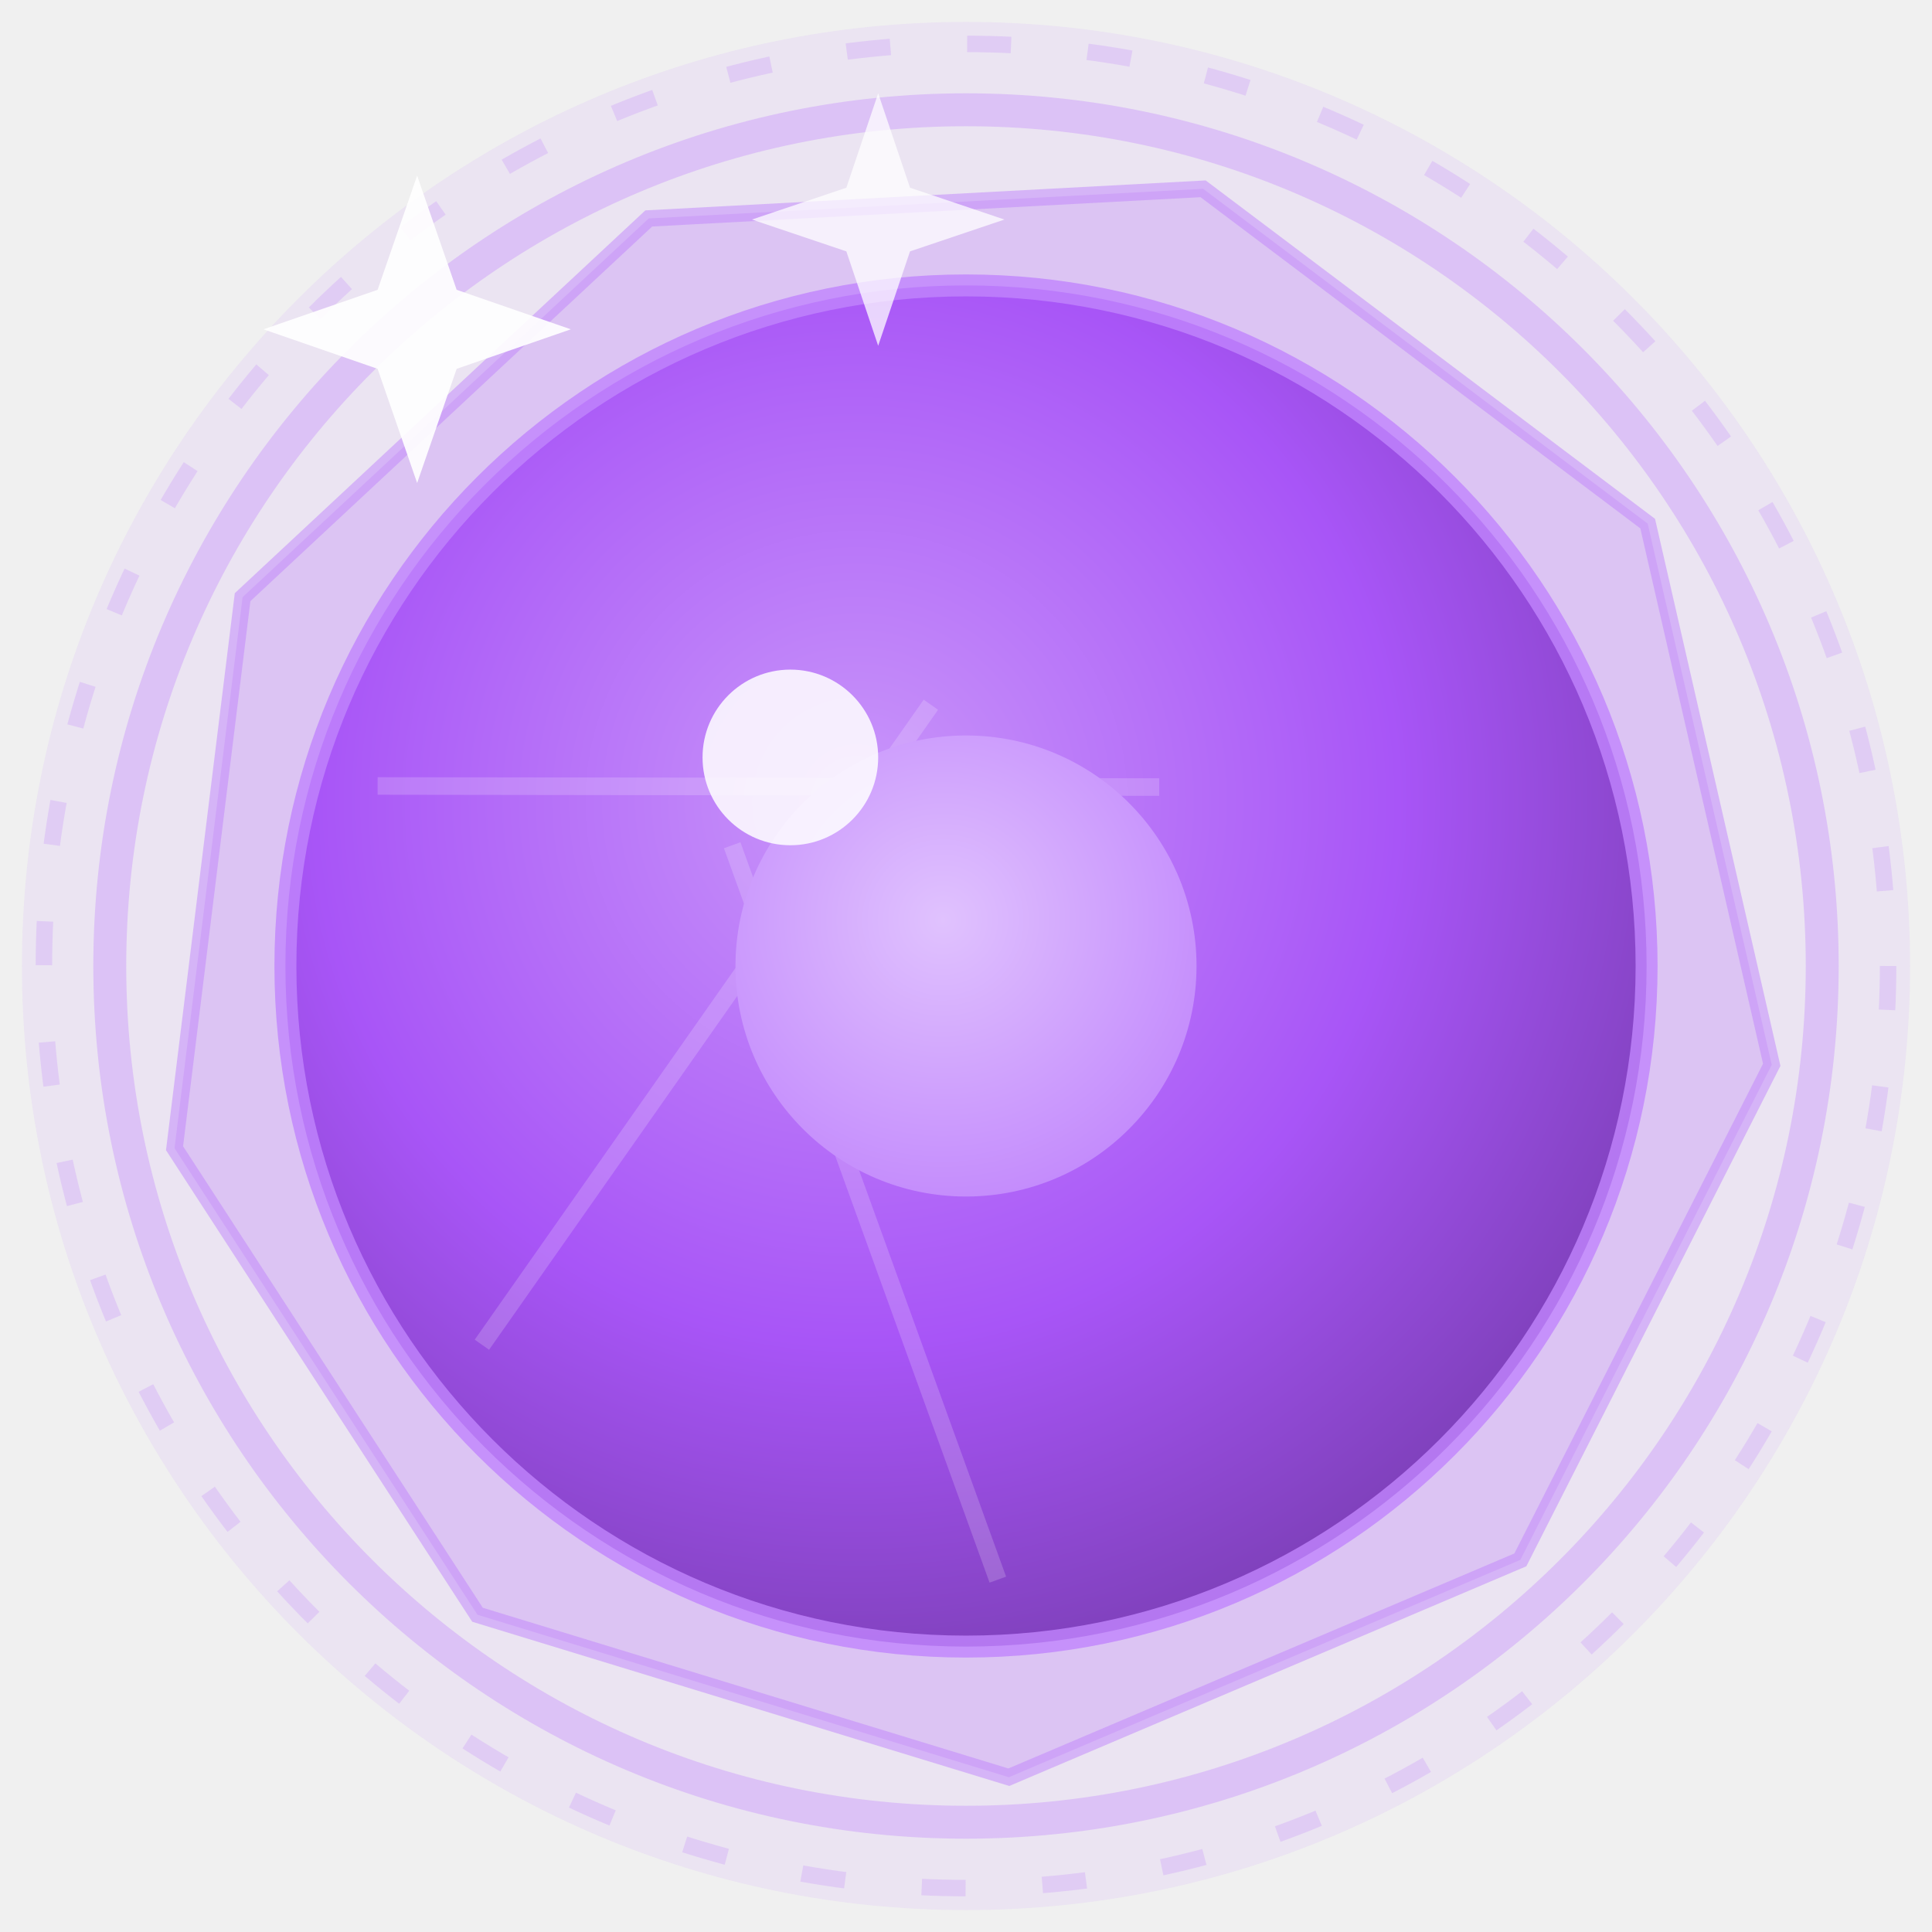
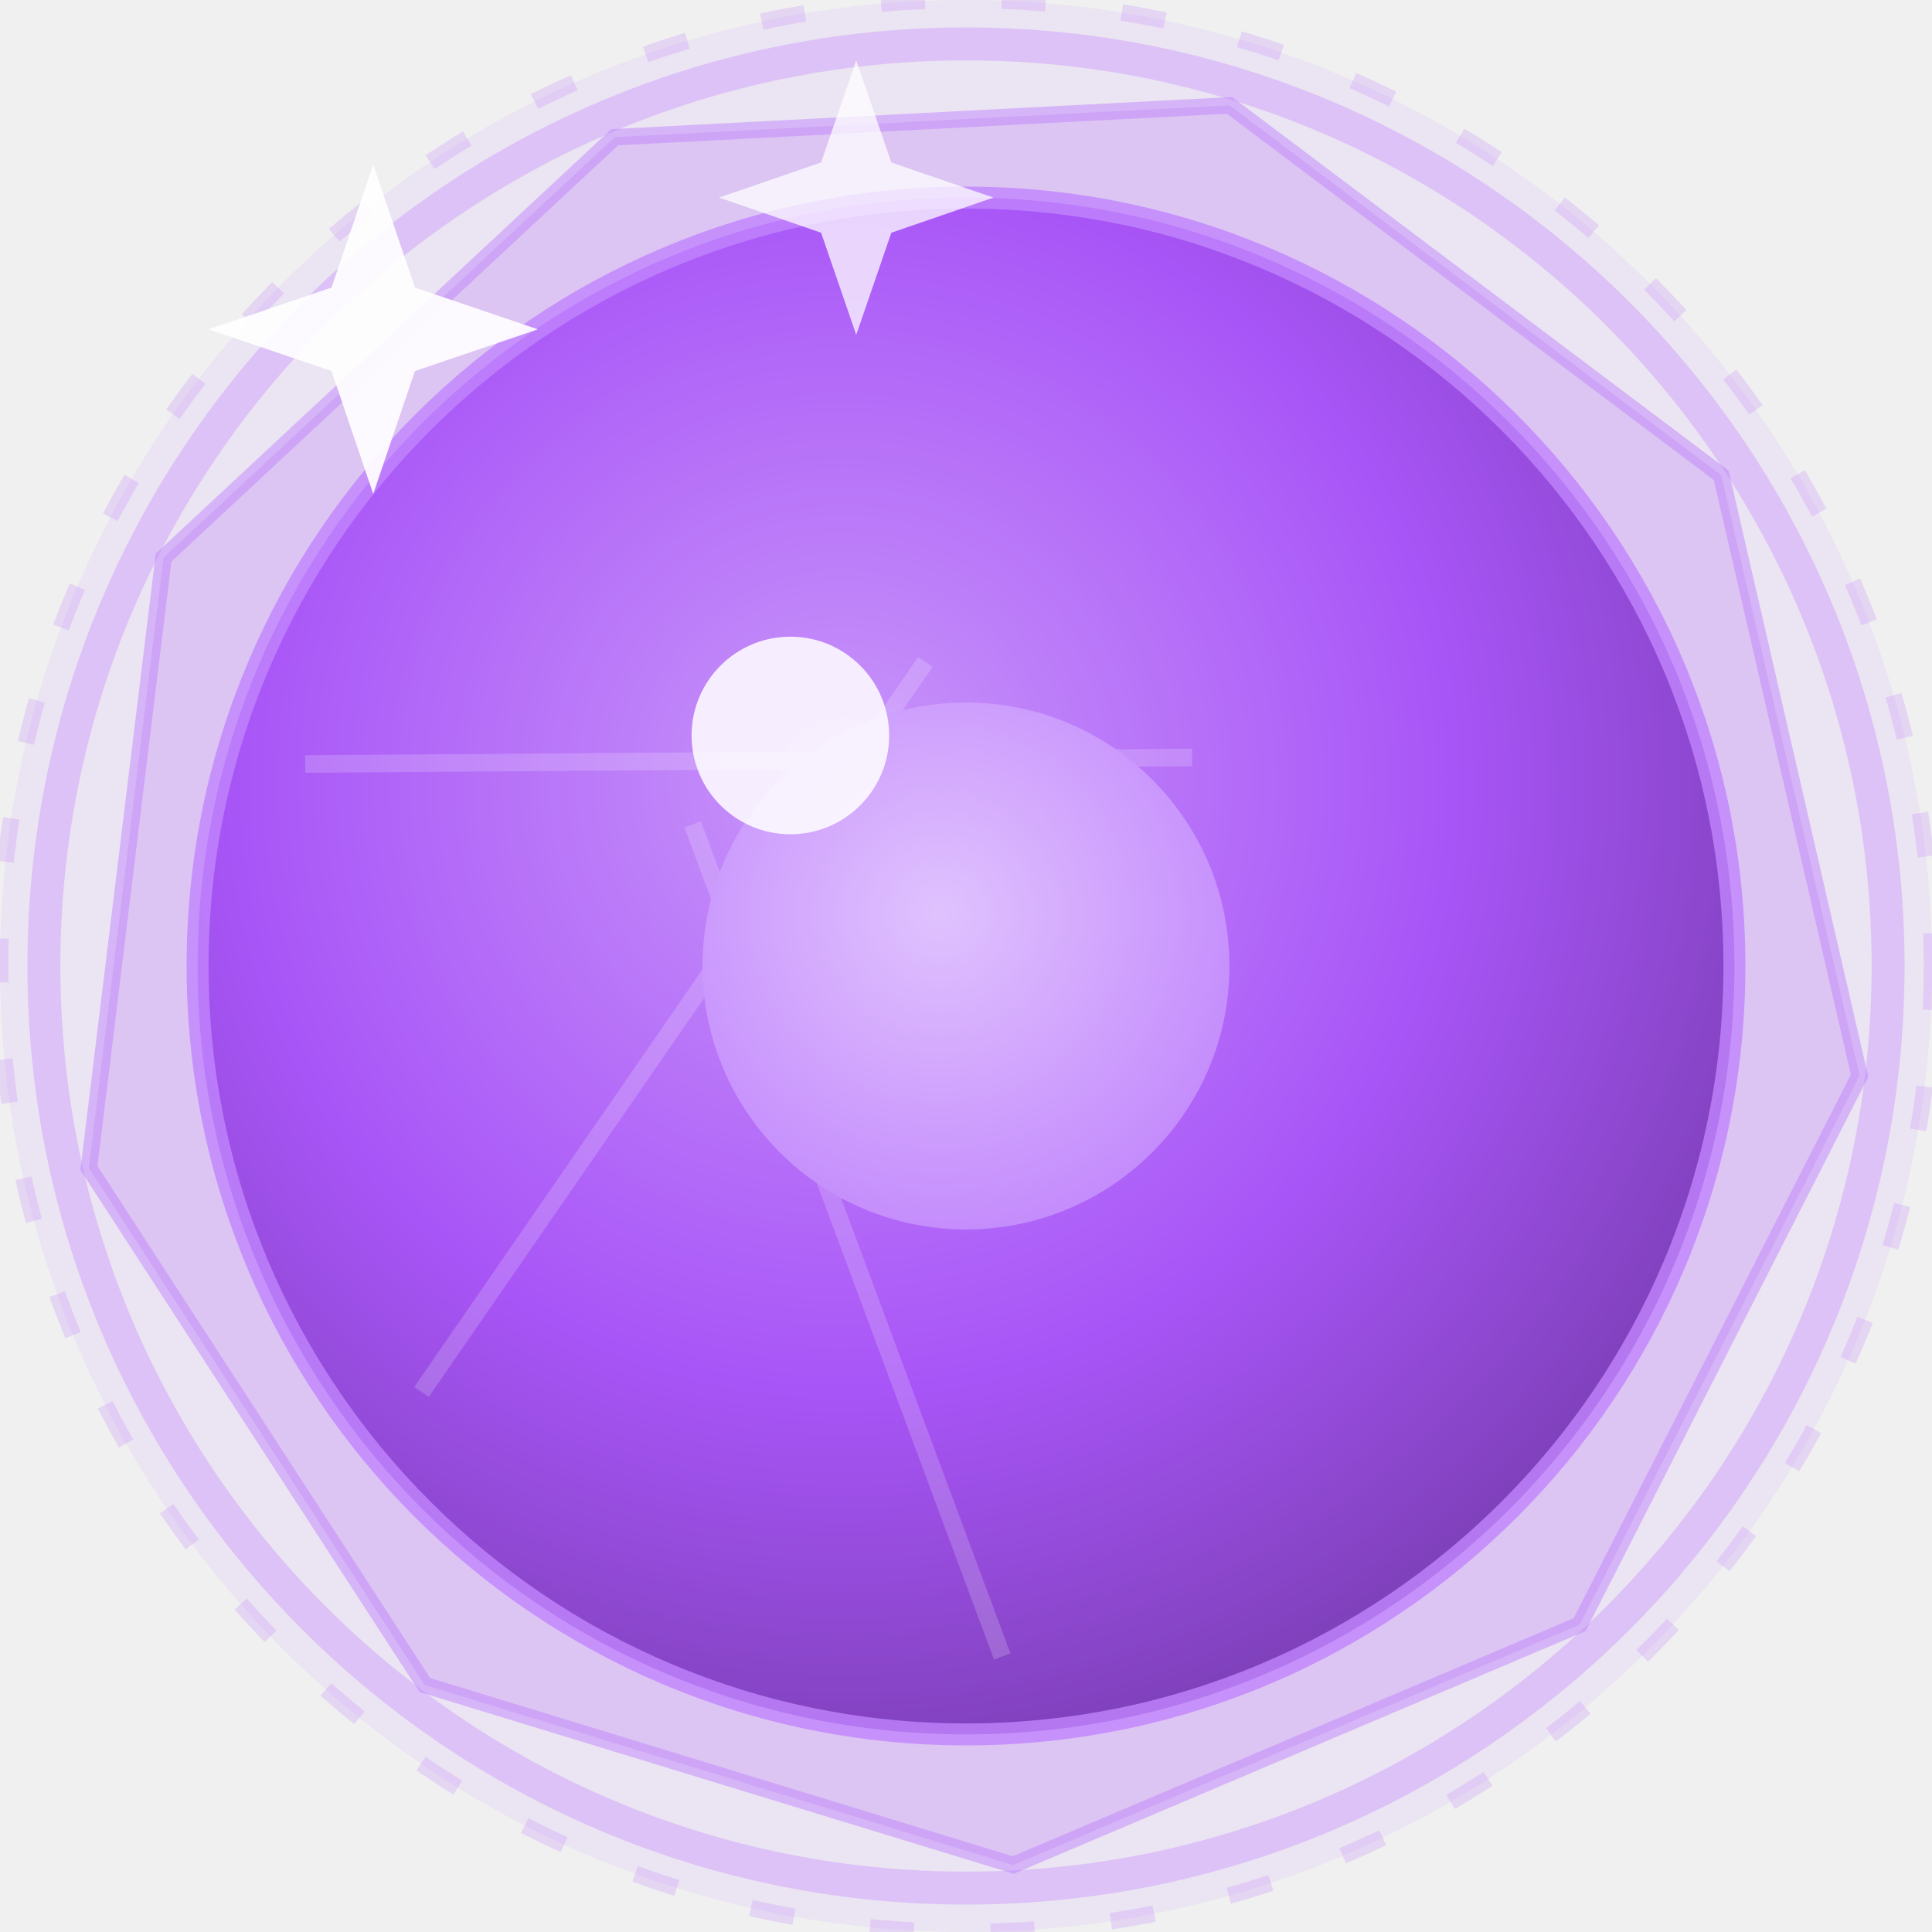
<svg xmlns="http://www.w3.org/2000/svg" width="176" height="176" viewBox="0 0 176 176">
  <defs>
    <radialGradient id="orb" cx="42%" cy="38%" r="72%">
      <stop offset="0%" stop-color="#C996FA" />
      <stop offset="55%" stop-color="#A855F7" />
      <stop offset="100%" stop-color="#723AA8" />
    </radialGradient>
    <radialGradient id="core" cx="45%" cy="40%" r="70%">
      <stop offset="0%" stop-color="#E0C2FE" />
      <stop offset="100%" stop-color="#C084FC" />
    </radialGradient>
  </defs>
-   <circle cx="88" cy="88" r="86" fill="#C084FC" opacity="0.12" />
-   <circle cx="88" cy="88" r="78" fill="none" stroke="#C084FC" stroke-opacity="0.35" stroke-width="3" />
-   <circle cx="88" cy="88" r="84" fill="none" stroke="#C084FC" stroke-opacity="0.25" stroke-width="1.5" stroke-dasharray="4 7" />
-   <polygon points="91.9,161.9 43.5,147.1 15.9,104.6 22.1,54.4 59.1,19.9 109.6,17.2 150.1,47.7 161.4,97.0 138.5,142.1" fill="#A855F7" fill-opacity="0.22" stroke="#C084FC" stroke-opacity="0.5" stroke-width="1.5" />
-   <polygon points="98.3,35.0 130.0,54.0 142.0,88.9 128.8,123.4 96.4,141.3 60.2,134.3 36.9,105.6 37.6,68.6 61.8,40.8" fill="#C084FC" fill-opacity="0.10" stroke="#C084FC" stroke-opacity="0.3" stroke-width="1" />
-   <circle cx="88" cy="88" r="62" fill="url(#orb)" stroke="#C084FC" stroke-opacity="0.8" stroke-width="2" />
-   <line x1="90.9" y1="143.9" x2="66.7" y2="77.0" stroke="#FFFFFF" stroke-opacity="0.18" stroke-width="1.6" />
-   <line x1="43.9" y1="122.5" x2="84.8" y2="64.2" stroke="#FFFFFF" stroke-opacity="0.18" stroke-width="1.6" />
-   <line x1="34.4" y1="71.6" x2="105.6" y2="71.7" stroke="#FFFFFF" stroke-opacity="0.18" stroke-width="1.6" />
-   <circle cx="88" cy="88" r="21" fill="url(#core)" />
-   <circle cx="72" cy="69" r="8" fill="#FFFFFF" opacity="0.85" />
-   <path d="M52.0,30.0L41.6,33.6L38.0,44.0L34.4,33.6L24.0,30.0L34.4,26.4L38.0,16.0L41.6,26.4Z" fill="#FFFFFF" opacity="0.92" />
-   <path d="M91.5,20.0L82.9,22.9L80.0,31.5L77.1,22.9L68.5,20.0L77.1,17.1L80.0,8.5L82.9,17.1Z" fill="#FFFFFF" opacity="0.74" />
+   <circle cx="88" cy="88" r="88" fill="#C084FC" opacity="0.12" />
+   <circle cx="88" cy="88" r="84" fill="none" stroke="#C084FC" stroke-opacity="0.35" stroke-width="3" />
+   <circle cx="88" cy="88" r="88" fill="none" stroke="#C084FC" stroke-opacity="0.25" stroke-width="1.5" stroke-dasharray="4 7" />
+   <polygon points="92.3,169.9 38.7,153.5 8.1,106.4 14.9,50.8 56.0,12.5 112.0,9.6 156.8,43.3 169.4,98.0 143.9,148.0" fill="#A855F7" fill-opacity="0.22" stroke="#C084FC" stroke-opacity="0.5" stroke-width="1.5" />
+   <polygon points="99.4,29.1 134.6,50.2 148.0,89.0 133.3,127.4 97.4,147.3 57.1,139.4 31.3,107.5 32.0,66.5 58.9,35.5" fill="#C084FC" fill-opacity="0.10" stroke="#C084FC" stroke-opacity="0.3" stroke-width="1" />
+   <circle cx="88" cy="88" r="70" fill="url(#orb)" stroke="#C084FC" stroke-opacity="0.8" stroke-width="2" />
+   <line x1="91.3" y1="150.9" x2="63.1" y2="75.1" stroke="#FFFFFF" stroke-opacity="0.18" stroke-width="1.6" />
+   <line x1="38.4" y1="126.8" x2="84.3" y2="60.3" stroke="#FFFFFF" stroke-opacity="0.18" stroke-width="1.6" />
+   <line x1="27.8" y1="69.6" x2="108.6" y2="69.0" stroke="#FFFFFF" stroke-opacity="0.18" stroke-width="1.6" />
+   <circle cx="88" cy="88" r="24" fill="url(#core)" />
+   <circle cx="72" cy="67" r="9" fill="#FFFFFF" opacity="0.85" />
+   <path d="M49.0,30.0L37.8,33.8L34.0,45.0L30.2,33.8L19.0,30.0L30.2,26.2L34.0,15.0L37.8,26.2Z" fill="#FFFFFF" opacity="0.92" />
+   <path d="M90.5,18.0L81.2,21.2L78.0,30.5L74.8,21.2L65.5,18.0L74.8,14.8L78.0,5.5L81.2,14.8Z" fill="#FFFFFF" opacity="0.74" />
</svg>
